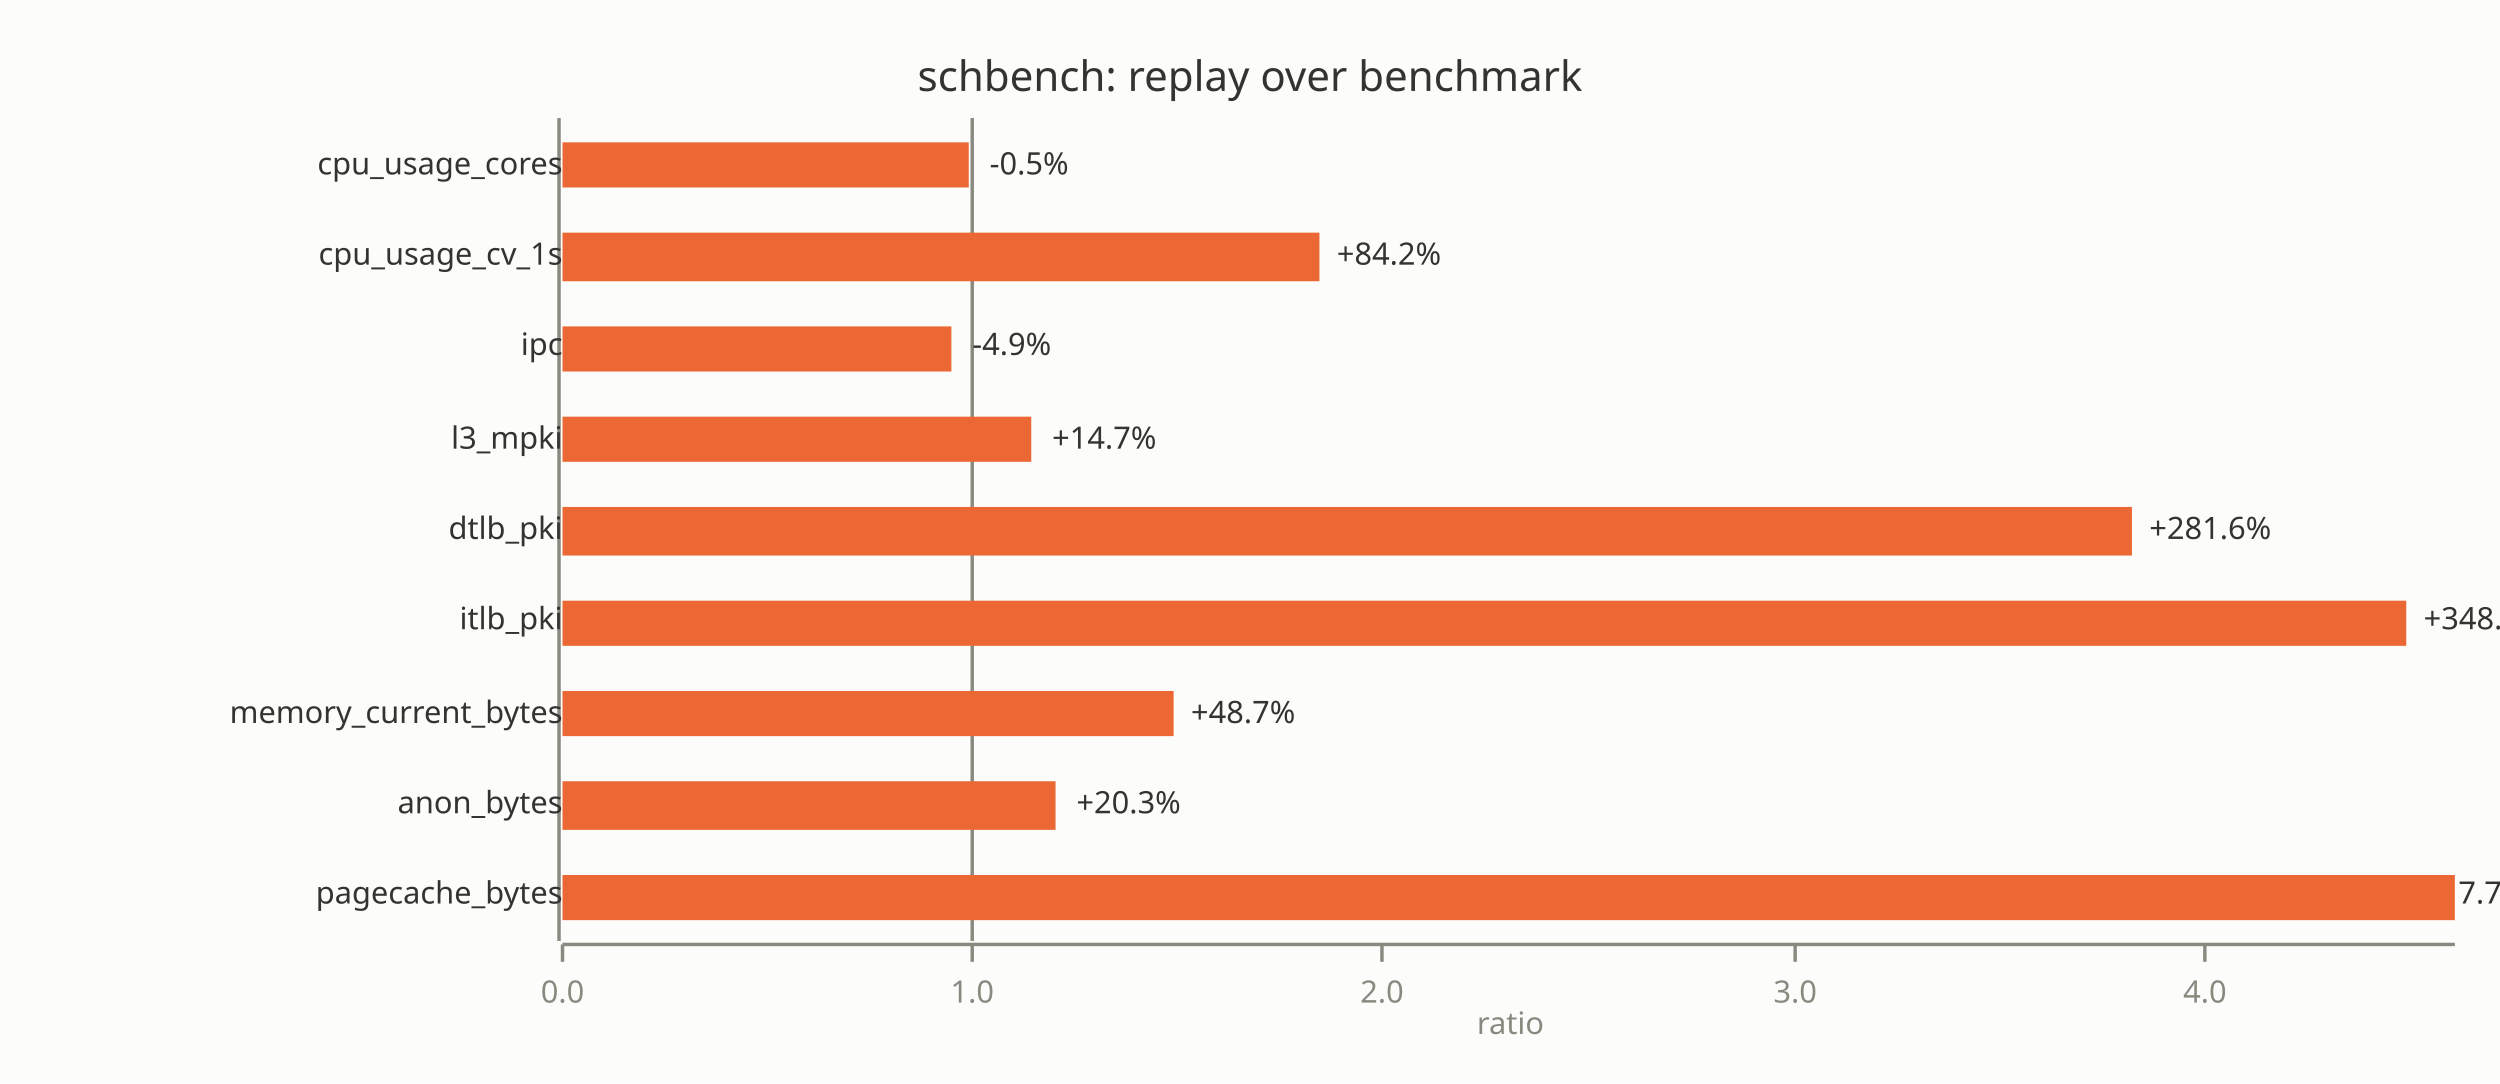
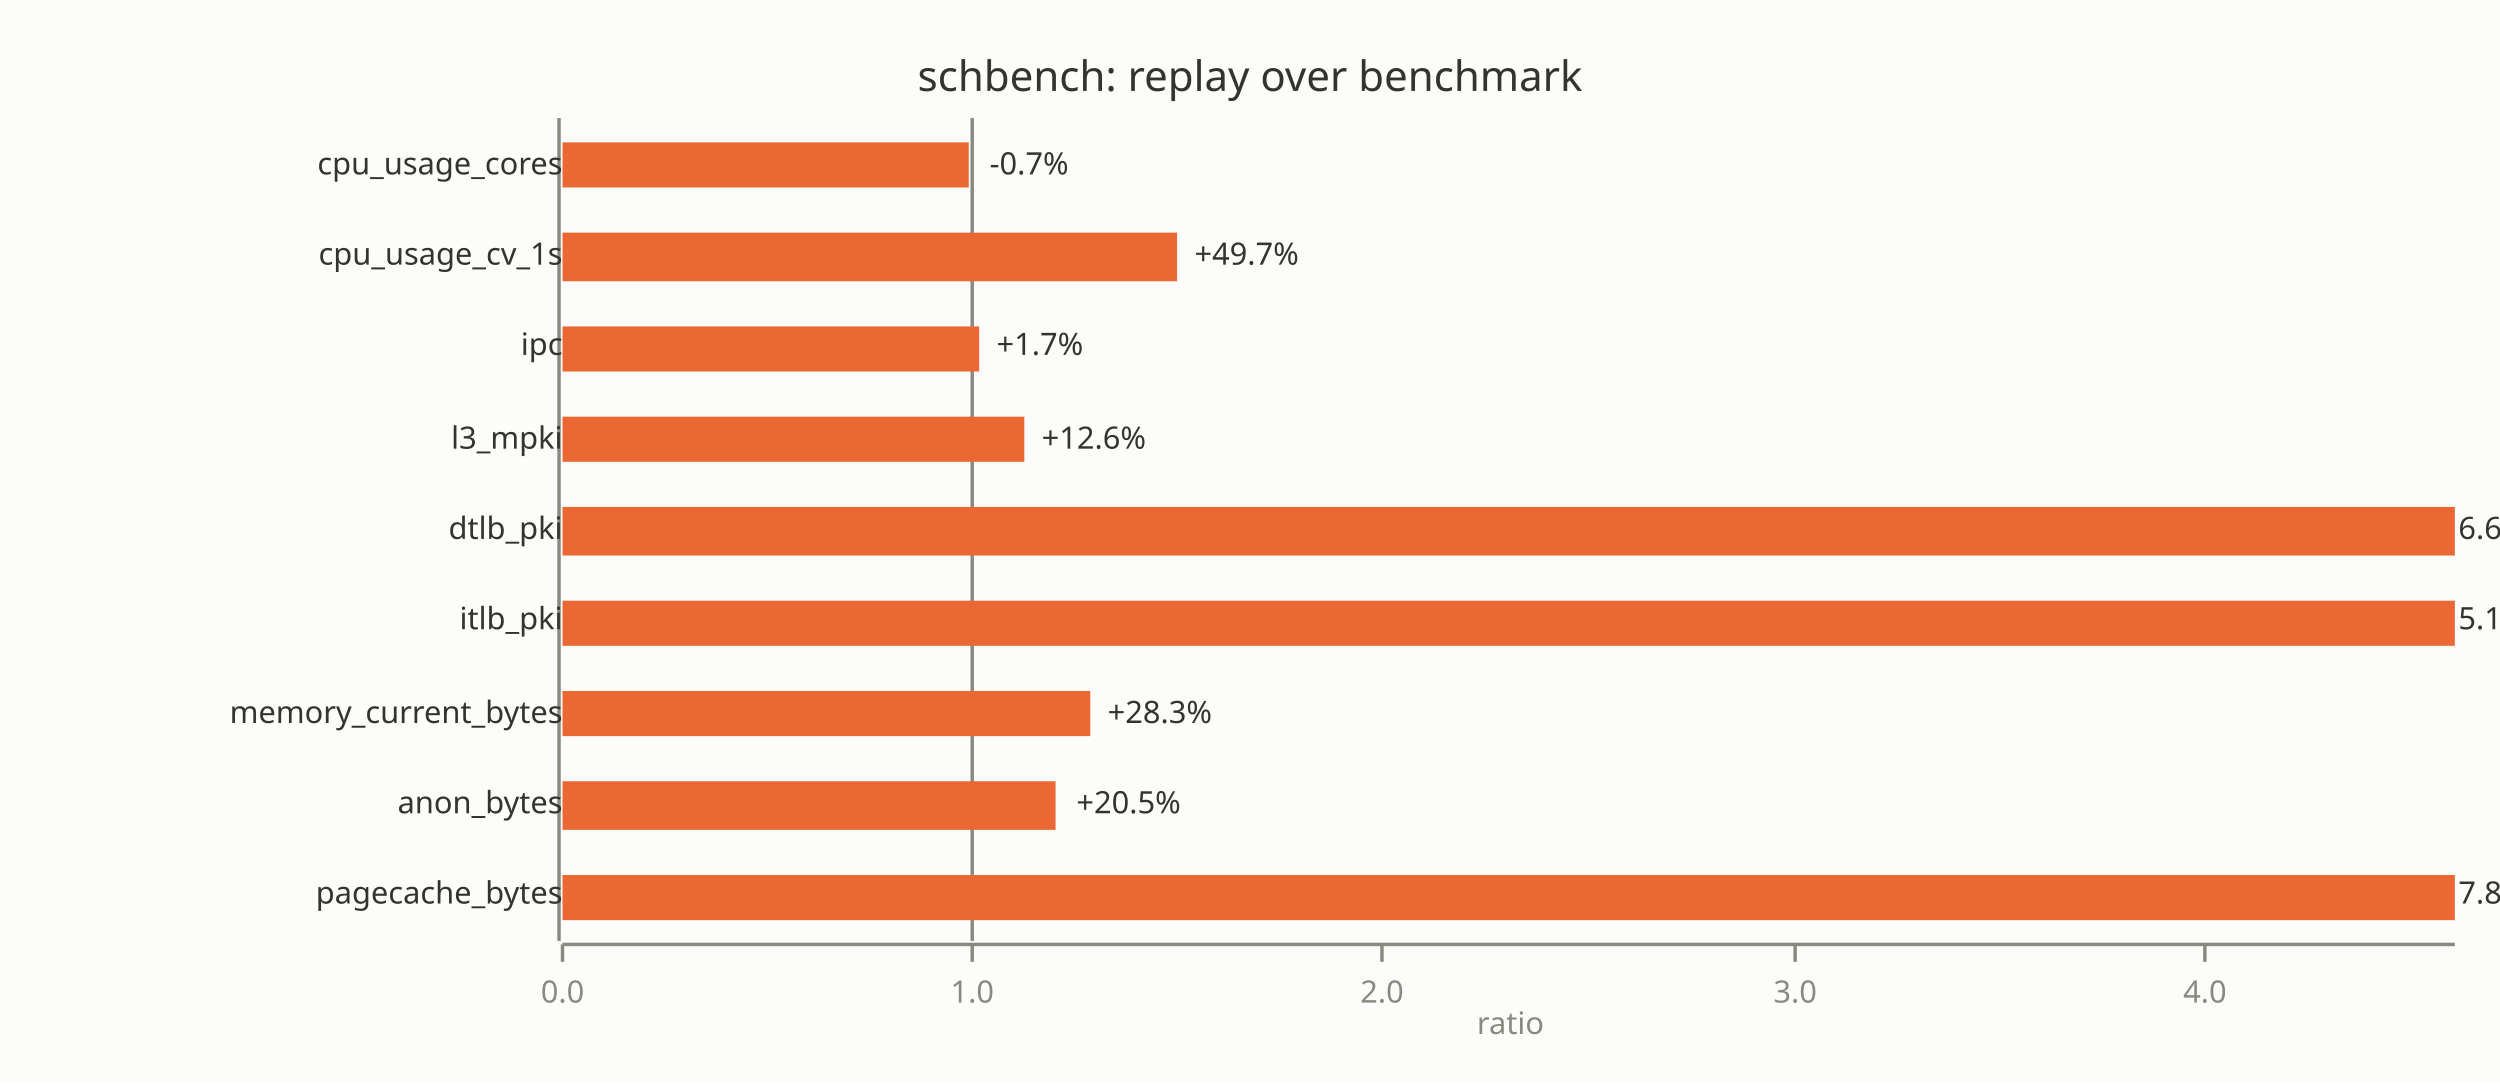
<svg xmlns="http://www.w3.org/2000/svg" width="720" height="312" viewBox="0 0 720 312">
  <rect x="0" y="0" width="720" height="312" opacity="1" fill="#FCFCFB" stroke="none" />
  <text x="360" y="17" dy="0.76em" text-anchor="middle" font-family="sans-serif" font-size="12.097" opacity="1" fill="#333330">
schbench: replay over benchmark
</text>
  <text x="435" y="300" dy="-0.5ex" text-anchor="middle" font-family="sans-serif" font-size="8.871" opacity="1" fill="#8A8980">
ratio
</text>
  <polyline fill="none" opacity="1" stroke="#8A8980" stroke-width="1" points="161,34 161,271 " />
  <polyline fill="none" opacity="1" stroke="#8A8980" stroke-width="1" points="162,272 707,272 " />
  <text x="162" y="282" dy="0.76em" text-anchor="middle" font-family="sans-serif" font-size="8.871" opacity="1" fill="#8A8980">
0.0
</text>
  <polyline fill="none" opacity="1" stroke="#8A8980" stroke-width="1" points="162,272 162,277 " />
  <text x="280" y="282" dy="0.76em" text-anchor="middle" font-family="sans-serif" font-size="8.871" opacity="1" fill="#8A8980">
1.0
</text>
  <polyline fill="none" opacity="1" stroke="#8A8980" stroke-width="1" points="280,272 280,277 " />
  <text x="398" y="282" dy="0.76em" text-anchor="middle" font-family="sans-serif" font-size="8.871" opacity="1" fill="#8A8980">
2.0
</text>
  <polyline fill="none" opacity="1" stroke="#8A8980" stroke-width="1" points="398,272 398,277 " />
  <text x="517" y="282" dy="0.76em" text-anchor="middle" font-family="sans-serif" font-size="8.871" opacity="1" fill="#8A8980">
3.0
</text>
  <polyline fill="none" opacity="1" stroke="#8A8980" stroke-width="1" points="517,272 517,277 " />
  <text x="635" y="282" dy="0.76em" text-anchor="middle" font-family="sans-serif" font-size="8.871" opacity="1" fill="#8A8980">
4.0
</text>
  <polyline fill="none" opacity="1" stroke="#8A8980" stroke-width="1" points="635,272 635,277 " />
  <polyline fill="none" opacity="1" stroke="#8A8980" stroke-width="1" points="280,271 280,34 " />
  <rect x="162" y="41" width="117" height="13" opacity="1" fill="#EB6834" stroke="none" />
  <text x="162" y="48" dy="0.5ex" text-anchor="end" font-family="sans-serif" font-size="8.871" opacity="1" fill="#333330">
cpu_usage_cores
</text>
  <text x="285" y="48" dy="0.5ex" text-anchor="start" font-family="sans-serif" font-size="8.871" opacity="1" fill="#333330">
- -0.5%
+ -0.7%
</text>
-   <rect x="162" y="67" width="218" height="14" opacity="1" fill="#EB6834" stroke="none" />
+   <rect x="162" y="67" width="177" height="14" opacity="1" fill="#EB6834" stroke="none" />
  <text x="162" y="74" dy="0.5ex" text-anchor="end" font-family="sans-serif" font-size="8.871" opacity="1" fill="#333330">
cpu_usage_cv_1s
</text>
-   <text x="385" y="74" dy="0.5ex" text-anchor="start" font-family="sans-serif" font-size="8.871" opacity="1" fill="#333330">
- +84.2%
+   <text x="344" y="74" dy="0.5ex" text-anchor="start" font-family="sans-serif" font-size="8.871" opacity="1" fill="#333330">
+ +49.7%
</text>
-   <rect x="162" y="94" width="112" height="13" opacity="1" fill="#EB6834" stroke="none" />
+   <rect x="162" y="94" width="120" height="13" opacity="1" fill="#EB6834" stroke="none" />
  <text x="162" y="100" dy="0.5ex" text-anchor="end" font-family="sans-serif" font-size="8.871" opacity="1" fill="#333330">
ipc
</text>
-   <text x="280" y="100" dy="0.5ex" text-anchor="start" font-family="sans-serif" font-size="8.871" opacity="1" fill="#333330">
- -4.9%
+   <text x="287" y="100" dy="0.5ex" text-anchor="start" font-family="sans-serif" font-size="8.871" opacity="1" fill="#333330">
+ +1.7%
</text>
-   <rect x="162" y="120" width="135" height="13" opacity="1" fill="#EB6834" stroke="none" />
+   <rect x="162" y="120" width="133" height="13" opacity="1" fill="#EB6834" stroke="none" />
  <text x="162" y="127" dy="0.5ex" text-anchor="end" font-family="sans-serif" font-size="8.871" opacity="1" fill="#333330">
l3_mpki
</text>
-   <text x="303" y="127" dy="0.5ex" text-anchor="start" font-family="sans-serif" font-size="8.871" opacity="1" fill="#333330">
- +14.7%
+   <text x="300" y="127" dy="0.5ex" text-anchor="start" font-family="sans-serif" font-size="8.871" opacity="1" fill="#333330">
+ +12.6%
</text>
-   <rect x="162" y="146" width="452" height="14" opacity="1" fill="#EB6834" stroke="none" />
+   <rect x="162" y="146" width="545" height="14" opacity="1" fill="#EB6834" stroke="none" />
  <text x="162" y="153" dy="0.5ex" text-anchor="end" font-family="sans-serif" font-size="8.871" opacity="1" fill="#333330">
dtlb_pki
</text>
-   <text x="619" y="153" dy="0.5ex" text-anchor="start" font-family="sans-serif" font-size="8.871" opacity="1" fill="#333330">
- +281.6%
+   <text x="708" y="153" dy="0.5ex" text-anchor="start" font-family="sans-serif" font-size="8.871" opacity="1" fill="#333330">
+ 6.67x
</text>
-   <rect x="162" y="173" width="531" height="13" opacity="1" fill="#EB6834" stroke="none" />
+   <rect x="162" y="173" width="545" height="13" opacity="1" fill="#EB6834" stroke="none" />
  <text x="162" y="179" dy="0.5ex" text-anchor="end" font-family="sans-serif" font-size="8.871" opacity="1" fill="#333330">
itlb_pki
</text>
-   <text x="698" y="179" dy="0.5ex" text-anchor="start" font-family="sans-serif" font-size="8.871" opacity="1" fill="#333330">
- +348.6%
+   <text x="708" y="179" dy="0.5ex" text-anchor="start" font-family="sans-serif" font-size="8.871" opacity="1" fill="#333330">
+ 5.18x
</text>
-   <rect x="162" y="199" width="176" height="13" opacity="1" fill="#EB6834" stroke="none" />
+   <rect x="162" y="199" width="152" height="13" opacity="1" fill="#EB6834" stroke="none" />
  <text x="162" y="206" dy="0.5ex" text-anchor="end" font-family="sans-serif" font-size="8.871" opacity="1" fill="#333330">
memory_current_bytes
</text>
-   <text x="343" y="206" dy="0.5ex" text-anchor="start" font-family="sans-serif" font-size="8.871" opacity="1" fill="#333330">
- +48.7%
+   <text x="319" y="206" dy="0.5ex" text-anchor="start" font-family="sans-serif" font-size="8.871" opacity="1" fill="#333330">
+ +28.3%
</text>
  <rect x="162" y="225" width="142" height="14" opacity="1" fill="#EB6834" stroke="none" />
  <text x="162" y="232" dy="0.5ex" text-anchor="end" font-family="sans-serif" font-size="8.871" opacity="1" fill="#333330">
anon_bytes
</text>
  <text x="310" y="232" dy="0.5ex" text-anchor="start" font-family="sans-serif" font-size="8.871" opacity="1" fill="#333330">
- +20.3%
+ +20.5%
</text>
  <rect x="162" y="252" width="545" height="13" opacity="1" fill="#EB6834" stroke="none" />
  <text x="162" y="258" dy="0.5ex" text-anchor="end" font-family="sans-serif" font-size="8.871" opacity="1" fill="#333330">
pagecache_bytes
</text>
  <text x="708" y="258" dy="0.5ex" text-anchor="start" font-family="sans-serif" font-size="8.871" opacity="1" fill="#333330">
- 7.77x
+ 7.86x
</text>
</svg>
